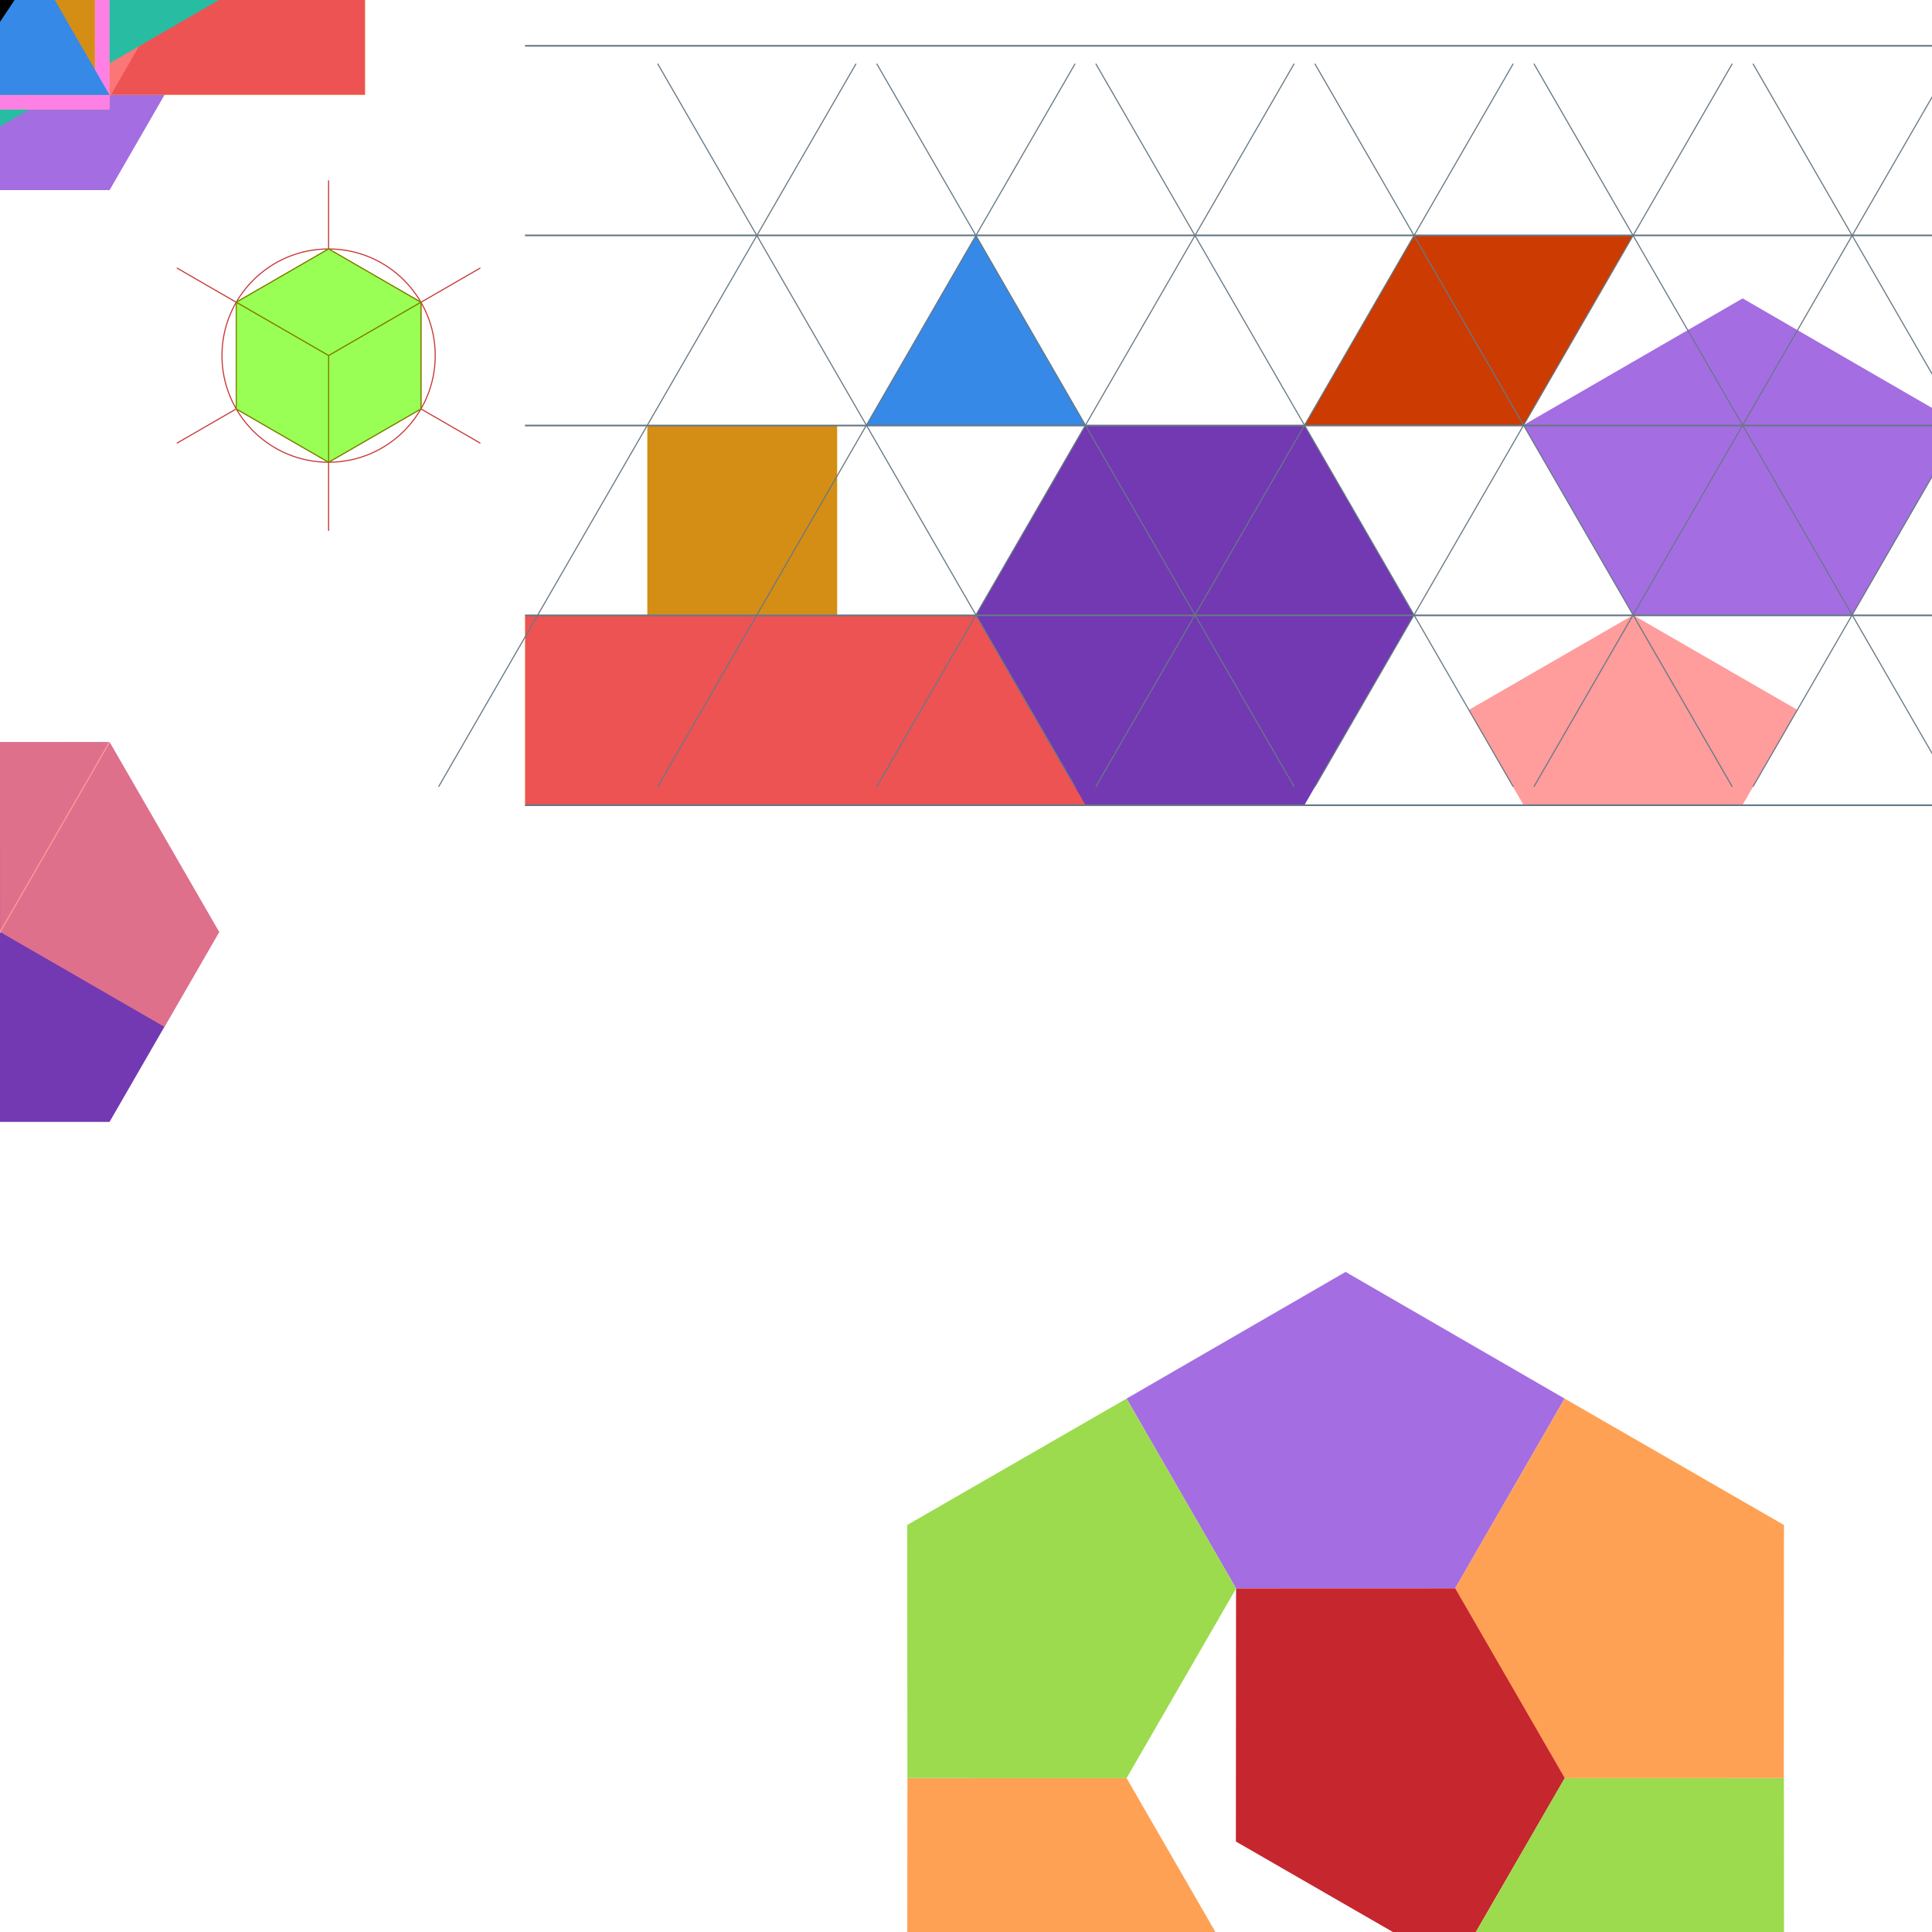
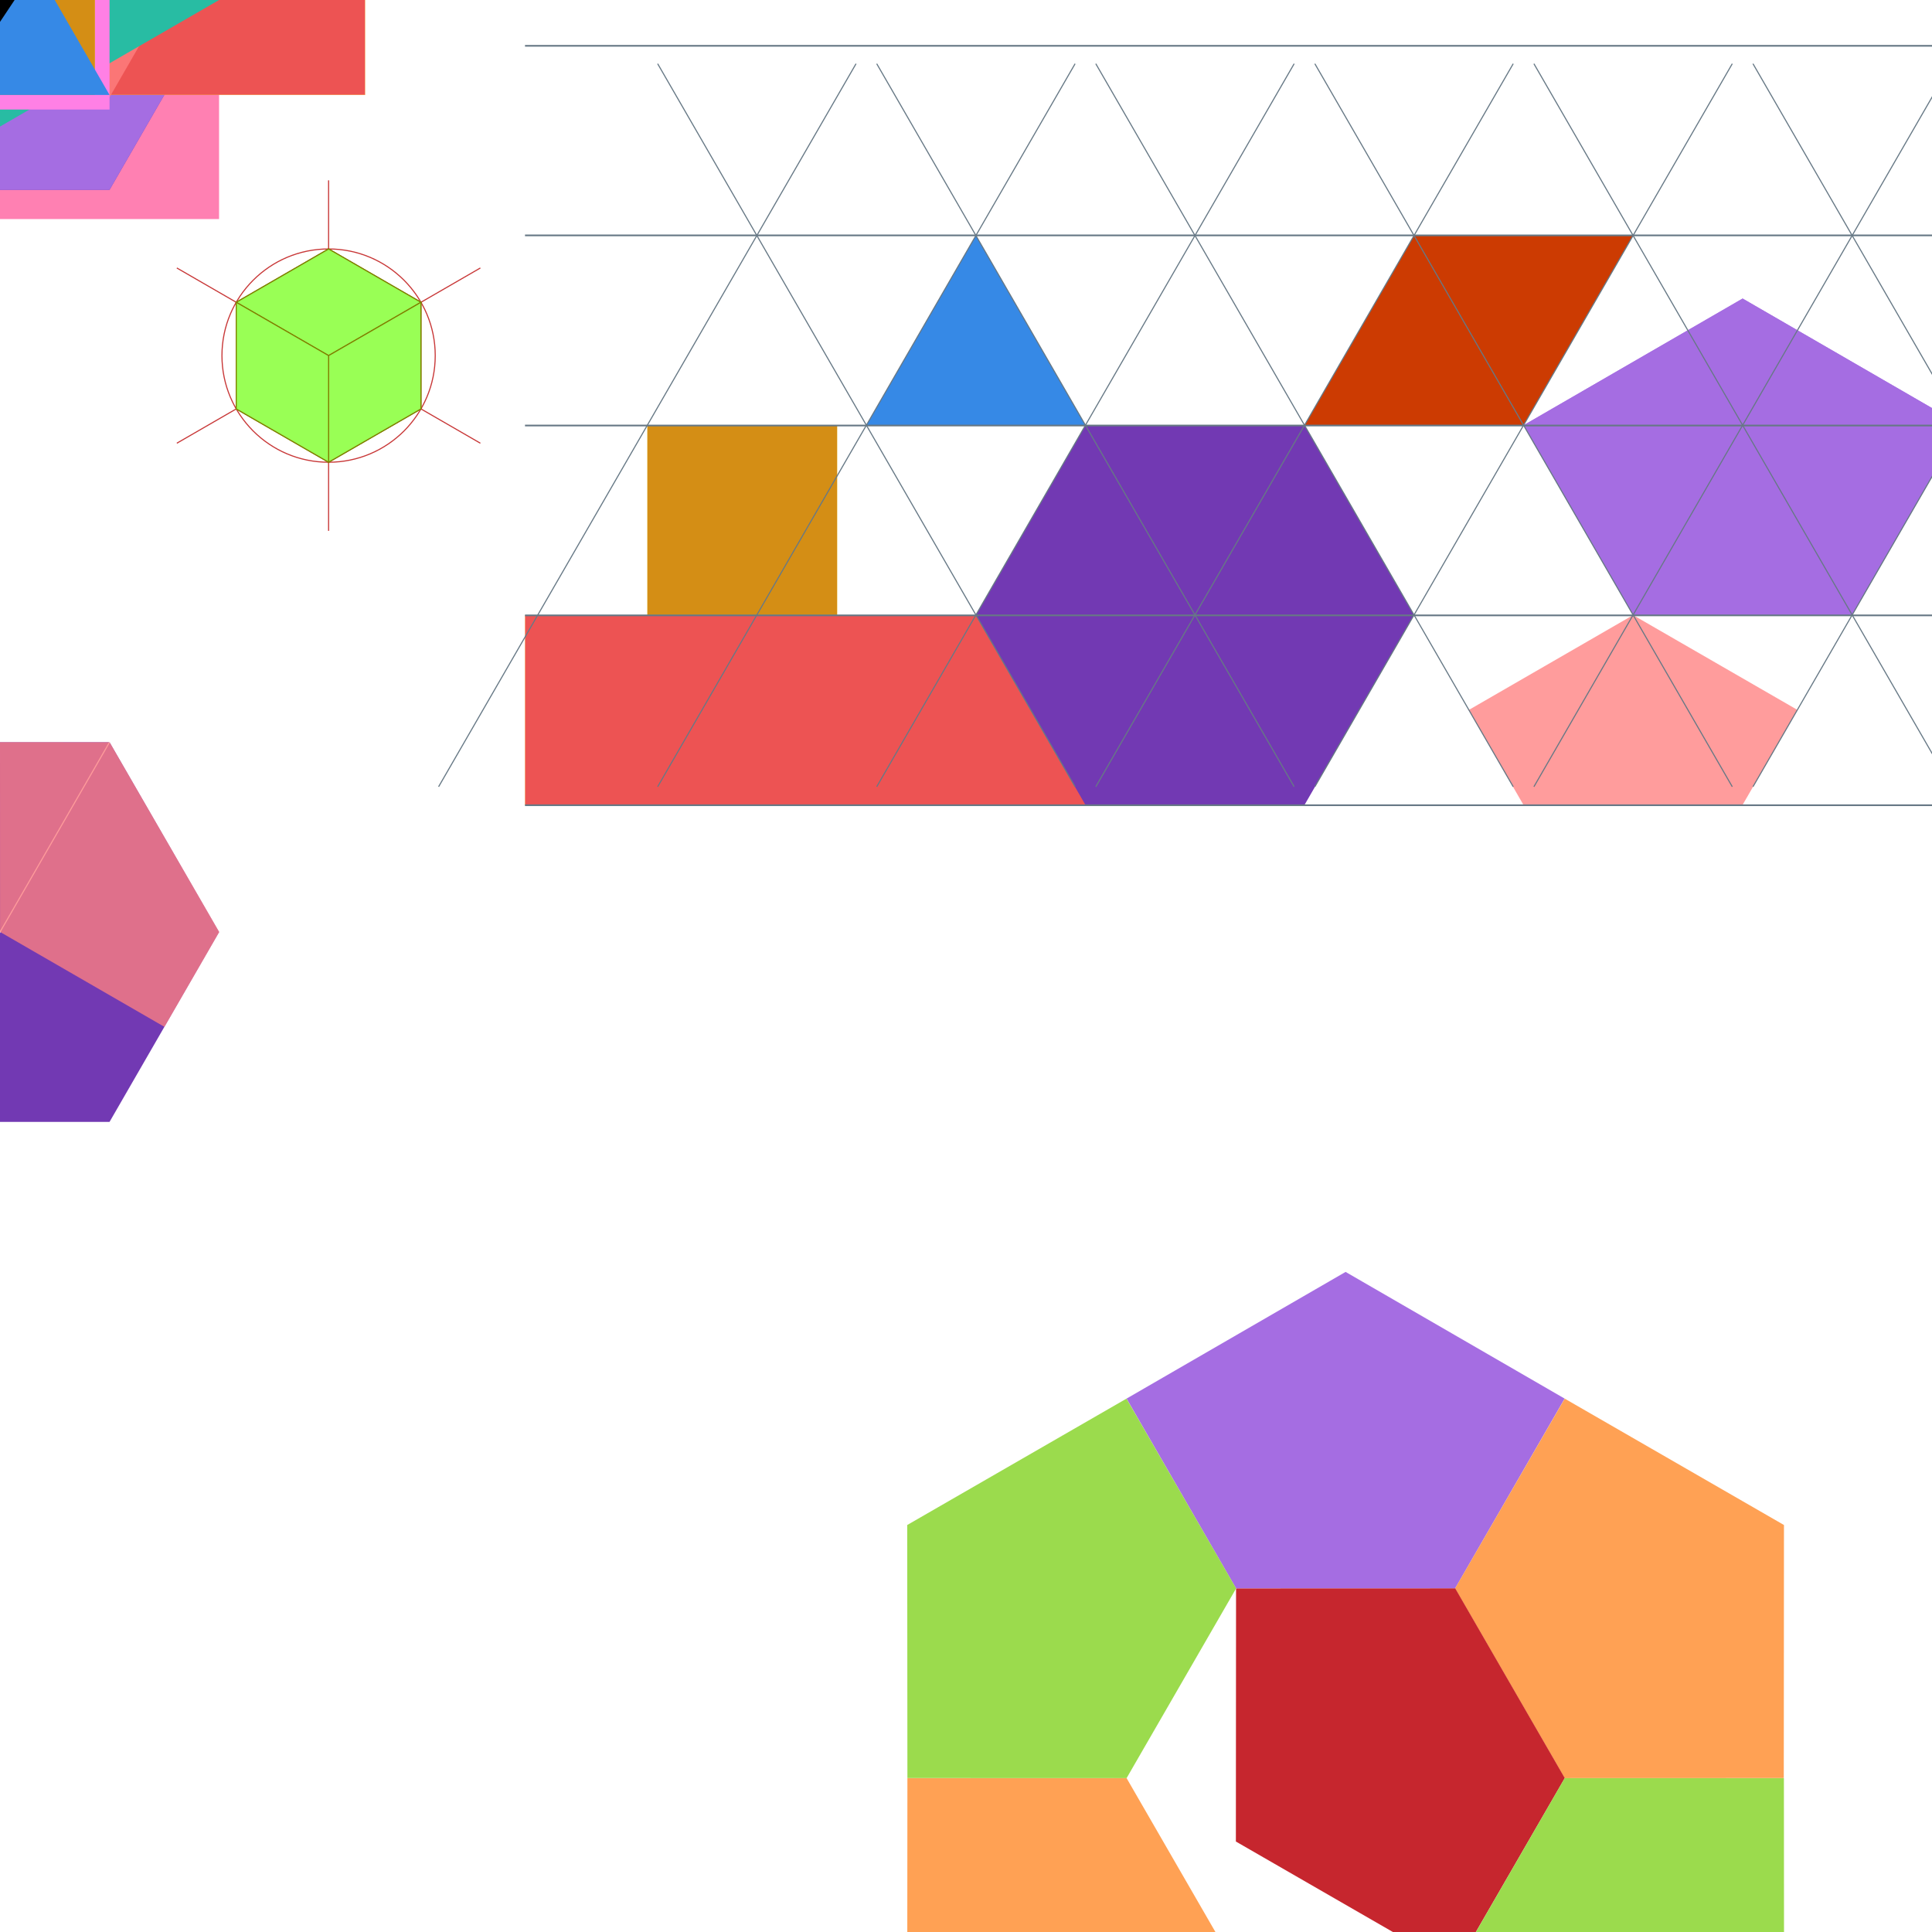
<svg xmlns="http://www.w3.org/2000/svg" width="1000" height="1000" viewBox="0 0 264.583 264.583" version="1.1" id="svg1" xml:space="preserve">
  <defs id="defs1" />
  <g id="layer1" style="display:inline">
    <path style="fill:#71c837;stroke:#c83737;stroke-width:0.15" d="M 65.785,60.698 24.215,36.698" id="path6" />
    <path style="fill:#71c837;stroke:#c83737;stroke-width:0.15" d="M 24.215,60.698 65.785,36.698" id="path7" />
    <path style="fill:#71c837;stroke:#c83737;stroke-width:0.15" d="m 45,72.698 v -48" id="path8" />
    <circle style="fill:none;stroke:#c83737;stroke-width:0.15" id="path9" cx="-48.698" cy="45" r="14.604" transform="rotate(-90)" />
    <path style="fill:none;stroke:#808000;stroke-width:0.15" id="path10" d="M 11.604,41 4.302,53.647 H -10.302 L -17.604,41 l 7.302,-12.647 14.604,0 z" transform="rotate(-90,24.84904,20.84904)" />
    <path style="fill:#99ff55;stroke:#808000;stroke-width:0.15" d="M 45,48.698 32.353,41.396 45,34.094 57.647,41.396 Z" id="path11" />
    <path style="fill:#99ff55;stroke:#808000;stroke-width:0.15" d="M 57.647,56 45,63.302 V 48.698 l 12.647,-7.302 z" id="path12" />
    <path style="fill:#99ff55;stroke:#808000;stroke-width:0.15" d="m 45,48.698 10e-7,14.604 L 32.353,56 l 10e-7,-14.604 z" id="path13" />
    <path style="fill:#3689e6;stroke:none;stroke-width:0;stroke-dasharray:none" d="m 133.648,32.235 -15,26 h 30 z" id="path30" />
    <path id="path26-5" style="display:inline;fill:#ed5353;stroke:#ffff00;stroke-width:0.017" d="M 71.898,84.274 H 171.898 V 110.274 H 71.898 Z" />
    <path style="display:inline;fill:#cc3b02;stroke:none;stroke-width:0.15" d="m 178.648,58.235 15,-26 h 30 l -15,26 z" id="path21-0" />
    <path style="display:inline;fill:#28bca3;stroke:none;stroke-width:0.356" d="m 251.071,-11.255 -30,-17.333 30,-17.333 30,17.333 z" id="path15-3" />
    <path style="display:inline;fill:#a56de2;stroke:none;stroke-width:0.15" d="m 208.648,58.235 30,-17.35 30,17.35 -15,26 h -30 z" id="path49" />
    <path id="square1-6" style="display:inline;fill:#d48e15;stroke:#ffff00;stroke-width:0.009" d="m 88.648,58.235 h 26 v 26 H 88.648 Z" />
    <path style="display:inline;fill:#a56de2;stroke:none;stroke-width:0.15" d="m 208.648,58.235 30,-17.35 30,17.35 -15,26 h -30 z" id="path62" />
    <path style="display:inline;fill:#a56de2;stroke:none;stroke-width:0.15" d="m 154.276,191.536 30,-17.35 30,17.35 -15,26 h -30 z" id="path63" />
    <path id="path1-8" style="display:inline;fill:#7239b3;stroke-width:0.15" d="m 193.648,84.235 -15,26 h -30 l -15,-26 15,-26 h 30 z" />
    <path style="display:inline;fill:#ffa154;stroke:none;stroke-width:0.15" d="m 214.284,191.54 30.026,17.306 -0.025,34.656 -30.017,0.01 -15,-25.981 z" id="path66" />
    <path style="display:inline;fill:#c6262e;stroke:none;stroke-width:0.15" d="m 199.276,269.497 -30.026,-17.306 0.025,-34.656 30.017,-0.01 15,25.981 z" id="path68" />
    <path style="display:inline;fill:#9bdb4d;stroke:none;stroke-width:0.15" d="m 244.301,243.521 0.025,34.656 -30.026,17.306 -15.017,-25.99 15,-25.981 z" id="path67" />
    <path style="display:inline;fill:#a56de2;stroke:none;stroke-width:0.15" d="m 214.284,295.492 -30,17.35 -30,-17.35 15,-26 h 30 z" id="path69" />
    <path style="display:inline;fill:#ffa154;stroke:none;stroke-width:0.15" d="m 154.268,295.483 -30.026,-17.306 0.025,-34.656 30.017,-0.01 15,25.981 z" id="path70" />
    <path style="display:inline;fill:#c6262e;stroke:none;stroke-width:0.15" d="m 192.412,365.241 30.026,17.306 -0.025,34.656 -30.017,0.01 -15,-25.981 z" id="path71" />
    <path style="display:inline;fill:#9bdb4d;stroke:none;stroke-width:0.15" d="m 124.267,243.502 -0.025,-34.656 30.026,-17.306 15.017,25.99 -15,25.981 z" id="path72" />
    <path id="path2" style="display:inline;fill:#7239b3;stroke-width:0.15" d="m 30,127.643 -15,26 h -30 l -15,-26 15,-26 h 30 z" />
    <path style="fill:#ff8080;fill-opacity:0.776;stroke-width:0.15" d="m -30,127.643 15,-26 H 0 v 26 l -22.5,13 -7.5,-13" id="path3" />
    <path style="fill:none;fill-opacity:0.776;stroke-width:0.15;stroke:#f9f9f9" d="m -15,153.643 30,-52" id="path4" />
    <path style="fill:#ff8080;fill-opacity:0.776;stroke-width:0.15" d="m 15.008,101.648 15.017,25.99 -7.5,12.99 -22.517,-13 L 0,101.643 l 15.008,0.005" id="path5" />
    <path style="fill:#ff8080;fill-opacity:0.776;stroke-width:0.15" d="m 238.648,110.216 -30.017,0.01 -7.5,-12.99 22.517,-13 22.508,12.986 -7.508,12.995" id="path14" />
  </g>
  <g id="layer4" style="display:inline">
+     <path id="path25" style="display:inline;fill:#ff80b2;stroke:none;stroke-width:0.02" d="M -30,-30 H 30 V 30 H -30 Z" />
    <path id="path1" style="display:inline;fill:#7239b3;stroke-width:0.15" d="M 30,0 15,26 H -15 L -30,0 -15,-26 h 30 z" />
    <path style="display:inline;fill:#a56de2;stroke:none;stroke-width:0.15" d="M -30,0 0,-17.35 30,0 15,26 h -30 z" id="path8-3" />
    <path id="path27" style="fill:#d35f5f;stroke:#ffff00;stroke-width:0.009" d="M -13,-13 H 13 V 13 H -13 Z" />
    <path id="path26" style="fill:#ed5353;stroke:#ffff00;stroke-width:0.017" d="M -50,-13 H 50 V 13 H -50 Z" />
    <path style="fill:#cc3b02;stroke:none;stroke-width:0.15" d="m -22.5,13 15,-26 h 30 l -15,26 z" id="path21" />
    <path style="display:inline;fill:#ff8080;fill-opacity:0.776;stroke-width:0.15" d="m 15,13.334 h -30 l -7.5,-13 22.5,-13 22.5,13 z" id="path16" />
    <path style="fill:#28bca3;stroke:none;stroke-width:0.356" d="M 0,17.333 -30,0 0,-17.333 30,0 Z" id="path15" />
-     <path id="path38-35" style="display:inline;fill:#ff80e5;stroke:#ffff00;stroke-width:0.01" d="M -15 -15 H 15 V 15 H -15 Z" />
+     <path id="path38-35" style="display:inline;fill:#ff80e5;stroke:none;stroke-width:0.01" d="M -15 -15 H 15 V 15 H -15 Z" />
    <path id="square1" style="fill:#d48e15;stroke:#ffff00;stroke-width:0.009" d="M -13,-13 H 13 V 13 H -13 Z" />
    <path style="fill:#3689e6;stroke:none;stroke-width:0;stroke-dasharray:none" d="M 0,-13 -15,13 H 15 Z" id="triangle1" />
    <path style="fill:#000000;stroke:none;stroke-width:0;stroke-dasharray:none" d="M 0,-3 -2,0 0,3 2,0 Z" id="path24" />
    <path id="path19" style="display:inline;fill:#ffaaaa;stroke:#ffff00;stroke-width:0.01" d="m 112.981,-128.637 25.981,15 -15,25.981 -25.981,-15 z" />
    <path id="path28" style="display:inline;fill:#ffaaee;stroke:#ffff00;stroke-width:0.01" d="m 67.94,-102.632 10e-7,30 -30,1e-5 4e-6,-30 z" />
    <path style="display:inline;fill:#3689e6;stroke:none;stroke-width:0;stroke-dasharray:none" d="m 123.972,-87.656 -26,-15 2e-6,30 z" id="path31" />
    <path style="display:inline;fill:#3689e6;stroke:none;stroke-width:0;stroke-dasharray:none" d="m 138.962,-113.647 -15,26 30,-2e-6 z" id="path32" />
    <path id="path34" style="display:inline;fill:#ff80e5;stroke:#ffff00;stroke-width:0.01" d="m 67.956,-102.642 h 30 v 30 H 67.956 Z" />
    <path id="path38" style="display:inline;fill:#ff80e5;stroke:#ffff00;stroke-width:0.01" d="m 37.94,-72.632 h 30 v 30 H 37.94 Z" />
    <path style="display:inline;fill:#3689e6;stroke:none;stroke-width:0;stroke-dasharray:none" d="m 123.957,-57.642 -26,-15 2e-6,30 z" id="path39" />
    <path style="display:inline;fill:#2c5aa0;stroke:none;stroke-width:0;stroke-dasharray:none" d="m 123.952,-57.634 -0.01,-30.017 -25.981,15 z" id="path40" />
    <path id="path44" style="display:inline;fill:#ffaaee;stroke:#ffff00;stroke-width:0.01" d="m 97.956,-72.642 10e-7,30 -30,10e-6 4e-6,-30 z" />
    <path id="path28-0" style="display:inline;fill:#ffaaee;stroke:#ffff00;stroke-width:0.01" d="m 82.948,-188.627 10e-7,30 -30,1e-5 4e-6,-30 z" />
    <path id="path34-9" style="display:inline;fill:#ff80e5;stroke:#ffff00;stroke-width:0.01" d="m 82.965,-188.637 h 30 v 30 H 82.965 Z" />
    <path id="path38-3" style="display:inline;fill:#ff80e5;stroke:#ffff00;stroke-width:0.01" d="m 52.948,-158.627 h 30 v 30 H 52.948 Z" />
    <path id="path44-0" style="display:inline;fill:#ffaaee;stroke:#ffff00;stroke-width:0.01" d="m 112.965,-158.637 v 30 l -30,10e-6 4e-6,-30 z" />
    <path id="square1-5-7-2" style="display:inline;fill:#ff80e5;stroke:#ffff00;stroke-width:0.01" d="m 123.954,-87.632 h 30 v 30 h -30 z" />
    <path id="path28-0-2" style="display:inline;fill:#ffaaee;stroke:#ffff00;stroke-width:0.01" d="m 183.962,-87.646 1e-5,30 -30,10e-6 1e-5,-30 z" />
    <path id="path38-3-9" style="display:inline;fill:#ff80e5;stroke:#ffff00;stroke-width:0.01" d="m 153.962,-57.646 h 30 v 30 h -30 z" />
    <path id="path43-6-7" style="display:inline;fill:#ffaaee;stroke:#ffff00;stroke-width:0.01" d="m 153.954,-57.632 v 30 l -30,2e-5 1e-5,-30 z" />
    <path style="display:inline;fill:#2c5aa0;stroke:none;stroke-width:0;stroke-dasharray:none" d="m 123.954,-27.632 -0.01,-30.017 -25.981,15 z" id="path45" />
    <path style="display:inline;fill:#3689e6;stroke:none;stroke-width:0;stroke-dasharray:none" d="m 97.964,-102.614 15,-26 H 82.964 Z" id="path64" />
    <path style="display:inline;fill:#3689e6;stroke:none;stroke-width:0;stroke-dasharray:none" d="m 67.95,-102.629 15,-26 -30,1e-5 z" id="path65" />
    <path style="display:inline;fill:#2c5aa0;stroke:none;stroke-width:0;stroke-dasharray:none" d="m 67.942,-102.634 30.017,-0.01 -15,-25.981 z" id="path73" />
    <path style="display:inline;fill:#2c5aa0;stroke:none;stroke-width:0;stroke-dasharray:none" d="m 37.94,-102.632 30.017,-0.01 -15,-25.981 z" id="path74" />
    <path style="display:inline;fill:#3689e6;stroke:none;stroke-width:0;stroke-dasharray:none" d="m 138.985,-173.653 -26,-15 v 30 z" id="path75" />
    <path style="display:inline;fill:#3689e6;stroke:none;stroke-width:0;stroke-dasharray:none" d="m 138.97,-143.639 -26,-15 1e-5,30 z" id="path76" />
    <path style="display:inline;fill:#2c5aa0;stroke:none;stroke-width:0;stroke-dasharray:none" d="m 138.965,-143.63 -0.01,-30.017 -25.981,15 z" id="path77" />
    <path id="path78" style="display:inline;fill:#ff80e5;stroke:#ffff00;stroke-width:0.01" d="m 138.967,-173.629 h 30 v 30 H 138.967 Z" />
    <path id="path79" style="display:inline;fill:#ffaaee;stroke:#ffff00;stroke-width:0.01" d="m 198.976,-173.643 1e-5,30 -30,1e-5 1e-5,-30 z" />
    <path id="path80" style="display:inline;fill:#ff80e5;stroke:#ffff00;stroke-width:0.01" d="m 168.976,-143.643 h 30 v 30 h -30 z" />
    <path id="path81" style="display:inline;fill:#ffaaee;stroke:#ffff00;stroke-width:0.01" d="m 168.967,-143.629 v 30 l -30,2e-5 1e-5,-30 z" />
    <path style="display:inline;fill:#2c5aa0;stroke:none;stroke-width:0;stroke-dasharray:none" d="m 138.967,-113.629 -0.01,-30.017 -25.981,15 z" id="path82" />
    <path style="fill:#aaccff;stroke:none;stroke-width:0;stroke-dasharray:none" d="M -85.843,73.73 -100.843,99.73 h 30 z" id="path17" />
    <path style="fill:#aaccff;fill-opacity:0.776;stroke:#0066ff;stroke-width:0.15" d="m -100.843,99.73 22.5,-13" id="path18" />
    <path style="fill:#aaccff;fill-opacity:0.776;stroke:#0066ff;stroke-width:0.15" d="m -70.843,99.73 -22.5,-13" id="path20" />
    <circle style="fill:none;fill-opacity:0.776;stroke:#0066ff;stroke-width:0.209" id="path22" cx="-85.881" cy="91.063" r="24.895" />
+     <path id="path120" style="display:inline;fill:#ff80b2;stroke:none;stroke-width:0.02" d="m -25.861,686.107 v 60 l -60,-10e-6 v -60 z" />
+     <path id="path121" style="display:inline;fill:#ffaacc;stroke:none;stroke-width:0.01" d="m 4.139,716.107 v 30 H -25.861 v -30 z" />
+     <path id="path122" style="display:inline;fill:#9d93ac;stroke:none;stroke-width:0.02" d="m 4.139,746.107 v 60 l -60,-10e-6 v -60 z" />
+     <path id="path123" style="display:inline;fill:#beb7c8;stroke:none;stroke-width:0.01" d="m 34.139,776.107 v 30 H 4.139 v -30 z" />
+     <path id="path124" style="display:inline;fill:#ff80b2;stroke:none;stroke-width:0.02" d="m 34.139,806.107 v 60 h -60 v -60 z" />
+     <path id="path125" style="display:inline;fill:#ffaacc;stroke:none;stroke-width:0.01" d="m 64.139,836.107 v 30 l -30,-10e-6 v -30 z" />
+     <path id="path126" style="display:inline;fill:#ff80b2;stroke:none;stroke-width:0.02" d="m 64.139,716.107 v 60 H 4.139 v -60 z" />
+     <path id="path127" style="display:inline;fill:#ffaacc;stroke:none;stroke-width:0.01" d="m 94.139,746.107 v 30 l -30,-10e-6 v -30 z" />
+     <path id="path128" style="display:inline;fill:#9d93ac;stroke:none;stroke-width:0.02" d="m 94.139,776.107 -1e-4,60 -60,10e-6 v -60 z" />
+     <path id="path129" style="display:inline;fill:#beb7c8;stroke:none;stroke-width:0.01" d="m 124.139,806.107 v 30 l -30,-10e-6 1e-4,-30 z" />
+     <path id="path130" style="display:inline;fill:#ff80b2;stroke:none;stroke-width:0.02" d="m 124.139,836.107 10e-5,60 H 64.139 v -60 z" />
+     <path id="path131" style="display:inline;fill:#ffaacc;stroke:none;stroke-width:0.01" d="m 154.139,866.107 -1e-4,30 -30,2e-5 -10e-5,-30 z" />
+     <path id="path132" style="display:inline;fill:#ff80b2;stroke:none;stroke-width:0.02" d="m 154.139,746.107 -1e-4,60 H 94.139 v -60 z" />
+     <path id="path133" style="display:inline;fill:#ffaacc;stroke:none;stroke-width:0.01" d="m 184.139,776.107 v 30 h -30 l 1e-4,-30 z" />
+     <path id="path134" style="display:inline;fill:#9d93ac;stroke:none;stroke-width:0.02" d="m 184.139,806.107 v 60 l -60,10e-6 v -60 z" />
+     <path id="path135" style="display:inline;fill:#beb7c8;stroke:none;stroke-width:0.01" d="m -55.861,746.107 v 30 h -30 v -30 z" />
+     <path id="path136" style="display:inline;fill:#ff80b2;stroke:none;stroke-width:0.02" d="m -55.861,776.107 v 60 h -60 v -60 z" />
+     <path id="path137" style="display:inline;fill:#ffaacc;stroke:none;stroke-width:0.01" d="m -25.861,806.107 v 30 l -30,10e-6 v -30 z" />
+     <path id="path138" style="display:inline;fill:#9d93ac;stroke:none;stroke-width:0.02" d="m -25.861,836.107 v 60 h -60 v -60 z" />
+     <path id="path139" style="display:inline;fill:#beb7c8;stroke:none;stroke-width:0.01" d="m 4.139,866.107 v 30 l -30,-10e-6 v -30 z" />
+     <path id="path140" style="display:inline;fill:#9d93ac;stroke:none;stroke-width:0.02" d="m 64.139,866.107 v 60 l -60,-10e-6 v -60 z" />
+     <path id="path141" style="display:inline;fill:#beb7c8;stroke:none;stroke-width:0.01" d="m 94.139,896.107 -1e-4,30 -30,2e-5 v -30 z" />
+     <path id="path142" style="display:inline;fill:#9d93ac;stroke:none;stroke-width:0.02" d="m 154.139,896.107 1e-4,60 -60,-10e-6 v -60 z" />
+     <path id="path143" style="display:inline;fill:#beb7c8;stroke:none;stroke-width:0.01" d="m -85.861,836.107 v 30 l -30,-10e-6 v -30 z" />
+     <path id="path144" style="display:inline;fill:#ff80b2;stroke:none;stroke-width:0.02" d="m -85.861,866.107 v 60 l -60,-10e-6 v -60 z" />
+     <path id="path145" style="display:inline;fill:#ffaacc;stroke:none;stroke-width:0.01" d="m -55.861,896.107 v 30 h -30 v -30 z" />
+     <path id="path146" style="display:inline;fill:#ff80b2;stroke:none;stroke-width:0.02" d="m 4.139,896.107 v 60 l -60,-10e-6 v -60 z" />
+     <path id="path147" style="display:inline;fill:#ffaacc;stroke:none;stroke-width:0.01" d="m 34.139,926.107 v 30 H 4.139 v -30 z" />
+     <path id="path148" style="display:inline;fill:#ff80b2;stroke:none;stroke-width:0.02" d="m 94.139,926.107 1e-4,60 -60,-10e-6 v -60 z" />
+     <path id="path149" style="display:inline;fill:#ffaacc;stroke:none;stroke-width:0.01" d="m 124.139,956.107 10e-5,30 -30,-10e-6 -1e-4,-30 z" />
+     <path id="path150" style="display:inline;fill:#7137c8;stroke:none;stroke-width:0.02" d="m 34.139,956.107 v 60 h -60 v -60 z" />
+     <path id="path151" style="display:inline;fill:#aa87de;stroke:none;stroke-width:0.01" d="m 64.139,986.107 v 30 h -30 v -30 z" />
+     <path id="path152" style="display:inline;fill:#7137c8;stroke:none;stroke-width:0.02" d="m 124.139,986.107 -10e-5,60 -60,10e-5 v -60 z" />
+     <path id="path153" style="display:inline;fill:#7137c8;stroke:none;stroke-width:0.02" d="m -55.861,926.107 v 60 h -60 v -60 z" />
+     <path id="path154" style="display:inline;fill:#aa87de;stroke:none;stroke-width:0.01" d="m -25.861,956.107 v 30 h -30 v -30 z" />
+     <path id="path155" style="display:inline;fill:#ff80b2;stroke:none;stroke-width:0.02" d="m -115.861,956.107 v 60 h -60 v -60 z" />
+     <path id="path156" style="display:inline;fill:#ffaacc;stroke:none;stroke-width:0.01" d="m -85.861,986.107 v 30 h -30 v -30 z" />
+     <path id="path157" style="display:inline;fill:#9d93ac;stroke:none;stroke-width:0.02" d="m -85.861,1016.107 v 60 h -60 v -60 z" />
+     <path id="path158" style="display:inline;fill:#beb7c8;stroke:none;stroke-width:0.01" d="m -55.861,1046.107 v 30 h -30 v -30 z" />
+     <path id="path159" style="display:inline;fill:#ff80b2;stroke:none;stroke-width:0.02" d="m -25.861,986.107 v 60 l -60,-10e-5 v -60 z" />
+     <path id="path160" style="display:inline;fill:#ffaacc;stroke:none;stroke-width:0.01" d="m 4.139,1016.107 -1e-4,30 -30,10e-5 v -30 z" />
+     <path id="path161" style="display:inline;fill:#9d93ac;stroke:none;stroke-width:0.02" d="m 4.139,1046.107 v 60 l -60,10e-5 v -60 z" />
+     <path id="path162" style="display:inline;fill:#beb7c8;stroke:none;stroke-width:0.01" d="m 34.139,1076.107 v 30 l -30,0 v -30 z" />
+     <path id="path163" style="display:inline;fill:#ff80b2;stroke:none;stroke-width:0.02" d="m 64.139,1016.107 -10e-5,60 -60,0 1e-4,-60 z" />
+     <path id="path164" style="display:inline;fill:#ffaacc;stroke:none;stroke-width:0.01" d="m 94.139,1046.107 10e-5,30 -30,0 10e-5,-30 z" />
+     <path id="path165" style="display:inline;fill:#9d93ac;stroke:none;stroke-width:0.02" d="m 94.139,1076.107 -10e-5,60 -60,0 -1e-4,-60 z" />
+     <path id="path166" style="display:inline;fill:#beb7c8;stroke:none;stroke-width:0.01" d="m -145.861,1016.107 v 30 l -30,10e-5 v -30 z" />
+     <path id="path167" style="display:inline;fill:#aa87de;stroke:none;stroke-width:0.01" d="m -115.861,926.107 v 30 l -30,10e-6 v -30 z" />
+     <path style="fill:#ffaacc;fill-opacity:0.286;stroke:#c83771;stroke-width:0.15" d="m -175.861,956.107 90,-270" id="path169" />
+     <path id="path170" style="display:inline;fill:#ff80b2;stroke:none;stroke-width:0.02" d="m 21.629,592.551 18.974,56.921 -56.921,18.974 -18.974,-56.921 z" />
+     <path id="path171" style="display:inline;fill:#ffaacc;stroke:none;stroke-width:0.01" d="m 59.576,611.525 9.487,28.46 -28.46,9.487 -9.487,-28.46 z" />
+     <path id="path172" style="display:inline;fill:#ff80b2;stroke:none;stroke-width:0.02" d="m 116.497,592.551 18.974,56.921 -56.921,18.974 -18.974,-56.921 z" />
+     <path id="path173" style="display:inline;fill:#ffaacc;stroke:none;stroke-width:0.01" d="m 154.445,611.525 9.487,28.46 -28.46,9.487 -9.487,-28.46 z" />
+     <path id="path174" style="display:inline;fill:#ff80b2;stroke:none;stroke-width:0.02" d="m 211.366,592.551 18.974,56.921 -56.921,18.974 -18.974,-56.921 z" />
+     <path id="path175" style="display:inline;fill:#ffaacc;stroke:none;stroke-width:0.01" d="m 249.313,611.525 9.487,28.46 -28.46,9.487 -9.487,-28.46 z" />
+     <text xml:space="preserve" style="font-weight:bold;font-size:11.289px;font-family:Monospace;-inkscape-font-specification:'Monospace Bold';writing-mode:lr-tb;direction:ltr;fill:#808080;fill-opacity:1;stroke:none;stroke-width:0.15" x="185.021" y="682.343" id="text175">
+       <tspan id="tspan175" style="fill:#808080;fill-opacity:1;stroke:none;stroke-width:0.15" x="185.021" y="682.343">-18.435 deg?!</tspan>
+       <tspan style="fill:#808080;fill-opacity:1;stroke:none;stroke-width:0.15" x="185.021" y="696.454" id="tspan176">71.565</tspan>
+     </text>
+     <path id="path176" style="display:inline;fill:#ff80b2;stroke:none;stroke-width:0.02" d="m 262.017,733.764 18.974,56.921 -56.921,18.974 -18.974,-56.921 z" />
+     <path id="path177" style="display:inline;fill:#ffaacc;stroke:none;stroke-width:0.01" d="m 299.964,752.738 9.487,28.46 -28.46,9.487 -9.487,-28.46 z" />
+     <path id="path178" style="display:inline;fill:#9d93ac;stroke:none;stroke-width:0.02" d="m 309.451,781.198 18.974,56.921 -56.921,18.974 -18.974,-56.921 z" />
+     <path id="path179" style="display:inline;fill:#beb7c8;stroke:none;stroke-width:0.01" d="m 347.398,800.172 9.487,28.46 -28.46,9.487 -9.487,-28.46 z" />
+     <path id="path180" style="display:inline;fill:#ff80b2;stroke:none;stroke-width:0.02" d="m 356.885,828.633 18.974,56.921 -56.921,18.974 -18.974,-56.921 z" />
+     <path id="path181" style="display:inline;fill:#ffaacc;stroke:none;stroke-width:0.01" d="m 394.833,847.606 9.487,28.46 -28.46,9.487 -9.487,-28.46 z" />
+     <path id="path182" style="display:inline;fill:#ff80b2;stroke:none;stroke-width:0.02" d="m 356.885,733.764 18.974,56.921 -56.921,18.974 -18.974,-56.921 z" />
+     <path id="path183" style="display:inline;fill:#ffaacc;stroke:none;stroke-width:0.01" d="m 394.832,752.738 9.487,28.46 -28.46,9.487 -9.487,-28.46 z" />
+     <path id="path184" style="display:inline;fill:#9d93ac;stroke:none;stroke-width:0.02" d="m 404.319,781.198 18.974,56.921 -56.921,18.974 -18.974,-56.921 z" />
+     <path id="path185" style="display:inline;fill:#beb7c8;stroke:none;stroke-width:0.01" d="m 442.267,800.172 9.487,28.461 -28.46,9.487 -9.487,-28.461 z" />
+     <path id="path186" style="display:inline;fill:#ff80b2;stroke:none;stroke-width:0.02" d="m 451.753,828.632 18.974,56.921 -56.921,18.974 -18.974,-56.921 z" />
+     <path id="path187" style="display:inline;fill:#ffaacc;stroke:none;stroke-width:0.01" d="m 489.701,847.606 9.487,28.461 -28.46,9.487 -9.487,-28.46 z" />
+     <path id="path188" style="display:inline;fill:#ff80b2;stroke:none;stroke-width:0.02" d="m 451.753,733.764 18.974,56.921 -56.921,18.974 -18.974,-56.921 z" />
+     <path id="path189" style="display:inline;fill:#ffaacc;stroke:none;stroke-width:0.01" d="m 489.701,752.738 9.487,28.46 -28.46,9.487 -9.487,-28.46 z" />
+     <path id="path190" style="display:inline;fill:#9d93ac;stroke:none;stroke-width:0.02" d="m 499.188,781.198 18.974,56.921 -56.921,18.974 -18.974,-56.921 z" />
+     <path id="path191" style="display:inline;fill:#beb7c8;stroke:none;stroke-width:0.01" d="m 252.53,800.172 9.487,28.46 -28.46,9.487 -9.487,-28.46 z" />
+     <path id="path192" style="display:inline;fill:#ff80b2;stroke:none;stroke-width:0.02" d="m 262.017,828.633 18.974,56.921 -56.921,18.974 -18.974,-56.921 z" />
+     <path id="path193" style="display:inline;fill:#ffaacc;stroke:none;stroke-width:0.01" d="m 299.964,847.606 9.487,28.46 -28.46,9.487 -9.487,-28.461 z" />
+     <path id="path194" style="display:inline;fill:#9d93ac;stroke:none;stroke-width:0.02" d="m 309.451,876.067 18.974,56.921 -56.921,18.974 -18.974,-56.921 z" />
+     <path id="path195" style="display:inline;fill:#beb7c8;stroke:none;stroke-width:0.01" d="m 347.398,895.04 9.487,28.46 -28.46,9.487 -9.487,-28.46 z" />
+     <path id="path196" style="display:inline;fill:#9d93ac;stroke:none;stroke-width:0.02" d="m 404.319,876.067 18.974,56.921 -56.921,18.974 -18.974,-56.921 z" />
+     <path id="path197" style="display:inline;fill:#beb7c8;stroke:none;stroke-width:0.01" d="m 442.267,895.04 9.487,28.46 -28.46,9.487 -9.487,-28.46 z" />
+     <path id="path198" style="display:inline;fill:#9d93ac;stroke:none;stroke-width:0.02" d="m 499.188,876.067 18.974,56.921 -56.921,18.974 -18.974,-56.921 z" />
+     <path id="path199" style="display:inline;fill:#beb7c8;stroke:none;stroke-width:0.01" d="m 252.53,895.04 9.487,28.46 -28.46,9.487 -9.487,-28.46 z" />
+     <path id="path200" style="display:inline;fill:#ff80b2;stroke:none;stroke-width:0.02" d="m 262.017,923.501 18.974,56.921 -56.921,18.974 -18.974,-56.921 z" />
+     <path id="path201" style="display:inline;fill:#ffaacc;stroke:none;stroke-width:0.01" d="m 299.964,942.475 9.487,28.46 -28.46,9.487 -9.487,-28.46 z" />
+     <path id="path202" style="display:inline;fill:#ff80b2;stroke:none;stroke-width:0.02" d="m 356.885,923.501 18.974,56.921 -56.921,18.974 -18.974,-56.921 z" />
+     <path id="path203" style="display:inline;fill:#ffaacc;stroke:none;stroke-width:0.01" d="m 394.833,942.474 9.487,28.46 -28.46,9.487 -9.487,-28.46 z" />
+     <path id="path204" style="display:inline;fill:#ff80b2;stroke:none;stroke-width:0.02" d="m 451.754,923.501 18.974,56.921 -56.921,18.974 -18.974,-56.921 z" />
+     <path id="path205" style="display:inline;fill:#ffaacc;stroke:none;stroke-width:0.01" d="m 489.701,942.474 9.487,28.46 -28.46,9.487 -9.487,-28.46 z" />
+     <path id="path206" style="display:inline;fill:#7137c8;stroke:none;stroke-width:0.02" d="m 404.32,970.935 18.974,56.921 -56.921,18.974 -18.974,-56.921 z" />
+     <path id="path207" style="display:inline;fill:#aa87de;stroke:none;stroke-width:0.01" d="m 442.267,989.909 9.487,28.46 -28.46,9.487 -9.487,-28.46 z" />
+     <path id="path208" style="display:inline;fill:#7137c8;stroke:none;stroke-width:0.02" d="m 499.188,970.935 18.974,56.921 -56.921,18.974 -18.974,-56.921 z" />
+     <path id="path209" style="display:inline;fill:#7137c8;stroke:none;stroke-width:0.02" d="m 309.451,970.935 18.974,56.921 -56.921,18.974 -18.974,-56.921 z" />
+     <path id="path210" style="display:inline;fill:#aa87de;stroke:none;stroke-width:0.01" d="m 347.399,989.909 9.487,28.461 -28.46,9.487 -9.487,-28.46 z" />
+     <path id="path211" style="display:inline;fill:#ff80b2;stroke:none;stroke-width:0.02" d="m 262.017,1018.369 18.974,56.921 -56.921,18.974 -18.974,-56.921 z" />
+     <path id="path212" style="display:inline;fill:#ffaacc;stroke:none;stroke-width:0.01" d="m 299.964,1037.343 9.487,28.46 -28.46,9.487 -9.487,-28.46 z" />
+     <path id="path213" style="display:inline;fill:#9d93ac;stroke:none;stroke-width:0.02" d="m 309.451,1065.803 18.974,56.921 -56.921,18.974 -18.974,-56.921 z" />
+     <path id="path214" style="display:inline;fill:#beb7c8;stroke:none;stroke-width:0.01" d="m 347.399,1084.777 9.487,28.46 -28.46,9.487 -9.487,-28.46 z" />
+     <path id="path215" style="display:inline;fill:#ff80b2;stroke:none;stroke-width:0.02" d="m 356.885,1018.369 18.974,56.921 -56.921,18.974 -18.974,-56.921 z" />
+     <path id="path216" style="display:inline;fill:#ffaacc;stroke:none;stroke-width:0.01" d="m 394.833,1037.343 9.487,28.46 -28.46,9.487 -9.487,-28.46 z" />
+     <path id="path217" style="display:inline;fill:#9d93ac;stroke:none;stroke-width:0.02" d="m 404.319,1065.803 18.974,56.921 -56.921,18.974 -18.974,-56.921 z" />
+     <path id="path218" style="display:inline;fill:#beb7c8;stroke:none;stroke-width:0.01" d="m 442.267,1084.777 9.487,28.46 -28.46,9.487 -9.487,-28.46 z" />
+     <path id="path219" style="display:inline;fill:#ff80b2;stroke:none;stroke-width:0.02" d="m 451.754,1018.369 18.974,56.921 -56.921,18.974 -18.974,-56.921 z" />
+     <path id="path220" style="display:inline;fill:#ffaacc;stroke:none;stroke-width:0.01" d="m 489.701,1037.343 9.487,28.46 -28.461,9.487 -9.487,-28.46 z" />
+     <path id="path221" style="display:inline;fill:#9d93ac;stroke:none;stroke-width:0.02" d="m 499.188,1065.803 18.974,56.921 -56.921,18.974 -18.974,-56.921 z" />
+     <path id="path222" style="display:inline;fill:#beb7c8;stroke:none;stroke-width:0.01" d="m 252.53,1084.777 9.487,28.46 -28.46,9.487 -9.487,-28.46 z" />
+     <path id="path223" style="display:inline;fill:#aa87de;stroke:none;stroke-width:0.01" d="m 252.53,989.909 9.487,28.461 -28.46,9.487 -9.487,-28.46 z" />
+     <path style="fill:#ffaacc;fill-opacity:0.286;stroke:#c83771;stroke-width:0.15" d="m 205.096,1037.343 -2e-4,-284.605" id="path224" />
  </g>
  <g id="layer5" style="display:inline">
    <path style="display:inline;fill:#a56de2;stroke:#667885;stroke-width:0.15" d="M 60.065,107.743 117.232,8.727" id="path23" />
    <path style="display:inline;fill:#a56de2;stroke:#667885;stroke-width:0.15" d="M 90.065,8.727 147.232,107.743" id="path36" />
    <path style="display:inline;fill:#a56de2;stroke:#667885;stroke-width:0.228" d="m 71.898,32.235 265.206,1.1e-5" id="path41" />
    <path style="display:inline;fill:#a56de2;stroke:#667885;stroke-width:0.228" d="m 71.898,6.274 265.206,1.1e-5" id="path42" />
    <path style="display:inline;fill:#a56de2;stroke:#667885;stroke-width:0.228" d="m 71.898,58.274 265.206,1.1e-5" id="path46" />
    <path style="display:inline;fill:#a56de2;stroke:#667885;stroke-width:0.228" d="m 71.898,84.274 265.206,1.1e-5" id="path47" />
    <path style="display:inline;fill:#a56de2;stroke:#667885;stroke-width:0.228" d="m 71.898,110.274 265.206,1e-5" id="path48" />
    <path style="display:inline;fill:#a56de2;stroke:#667885;stroke-width:0.15" d="M 90.065,107.743 147.232,8.727" id="path50" />
    <path style="display:inline;fill:#a56de2;stroke:#667885;stroke-width:0.15" d="M 120.065,107.743 177.232,8.727" id="path51" />
    <path style="display:inline;fill:#a56de2;stroke:#667885;stroke-width:0.15" d="M 150.065,107.743 207.232,8.727" id="path52" />
    <path style="display:inline;fill:#a56de2;stroke:#667885;stroke-width:0.15" d="M 180.065,107.743 237.232,8.727" id="path53" />
    <path style="display:inline;fill:#a56de2;stroke:#667885;stroke-width:0.15" d="M 210.065,107.743 267.232,8.727" id="path54" />
    <path style="display:inline;fill:#a56de2;stroke:#667885;stroke-width:0.15" d="M 240.065,107.743 297.232,8.727" id="path55" />
    <path style="display:inline;fill:#a56de2;stroke:#667885;stroke-width:0.15" d="M 120.065,8.727 177.232,107.743" id="path56" />
    <path style="display:inline;fill:#a56de2;stroke:#667885;stroke-width:0.15" d="M 150.065,8.727 207.232,107.743" id="path57" />
    <path style="display:inline;fill:#a56de2;stroke:#667885;stroke-width:0.15" d="M 180.065,8.727 237.232,107.743" id="path58" />
    <path style="display:inline;fill:#a56de2;stroke:#667885;stroke-width:0.15" d="M 210.065,8.727 267.232,107.743" id="path59" />
    <path style="display:inline;fill:#a56de2;stroke:#667885;stroke-width:0.15" d="M 240.065,8.727 297.232,107.743" id="path60" />
    <path style="display:inline;fill:#a56de2;stroke:#667885;stroke-width:0.15" d="M 270.065,8.727 327.232,107.743" id="path61" />
  </g>
</svg>
